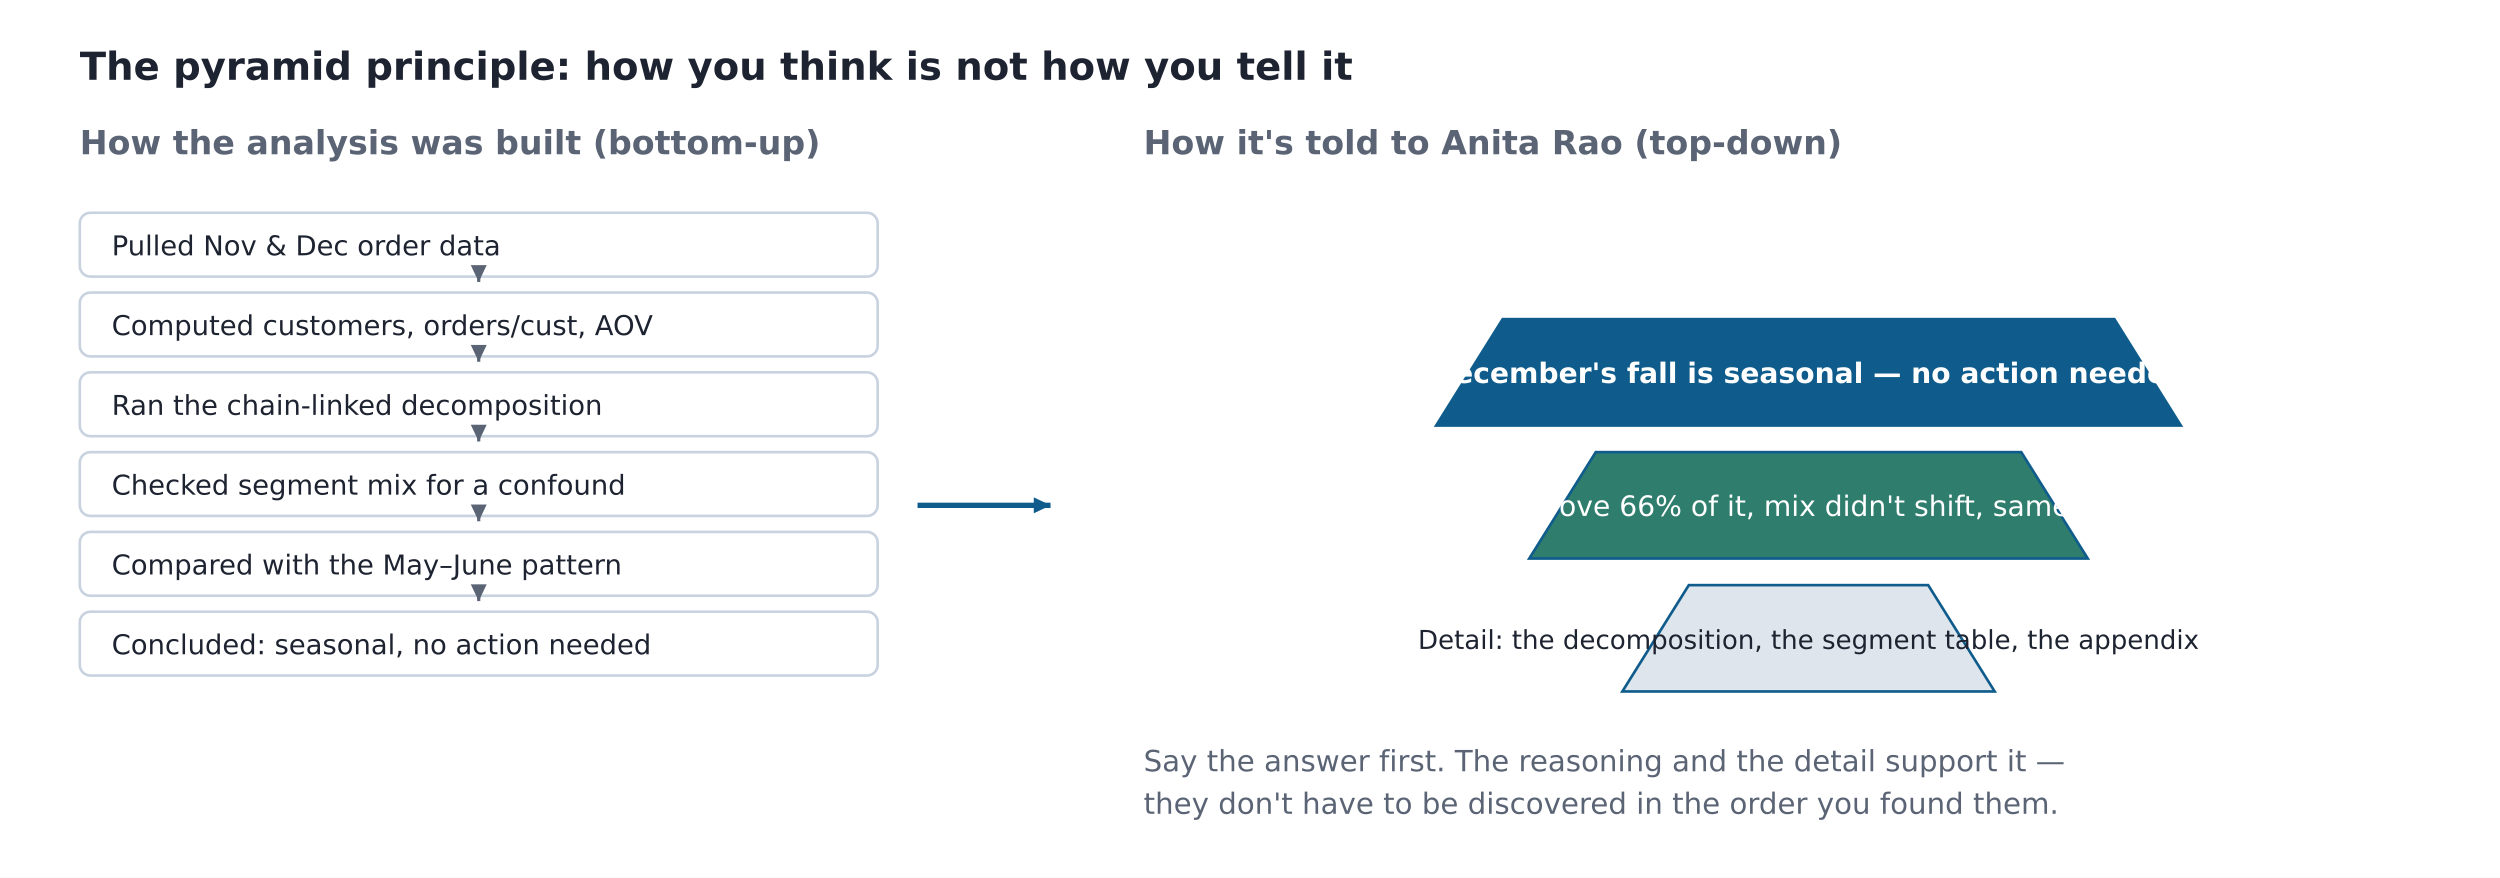
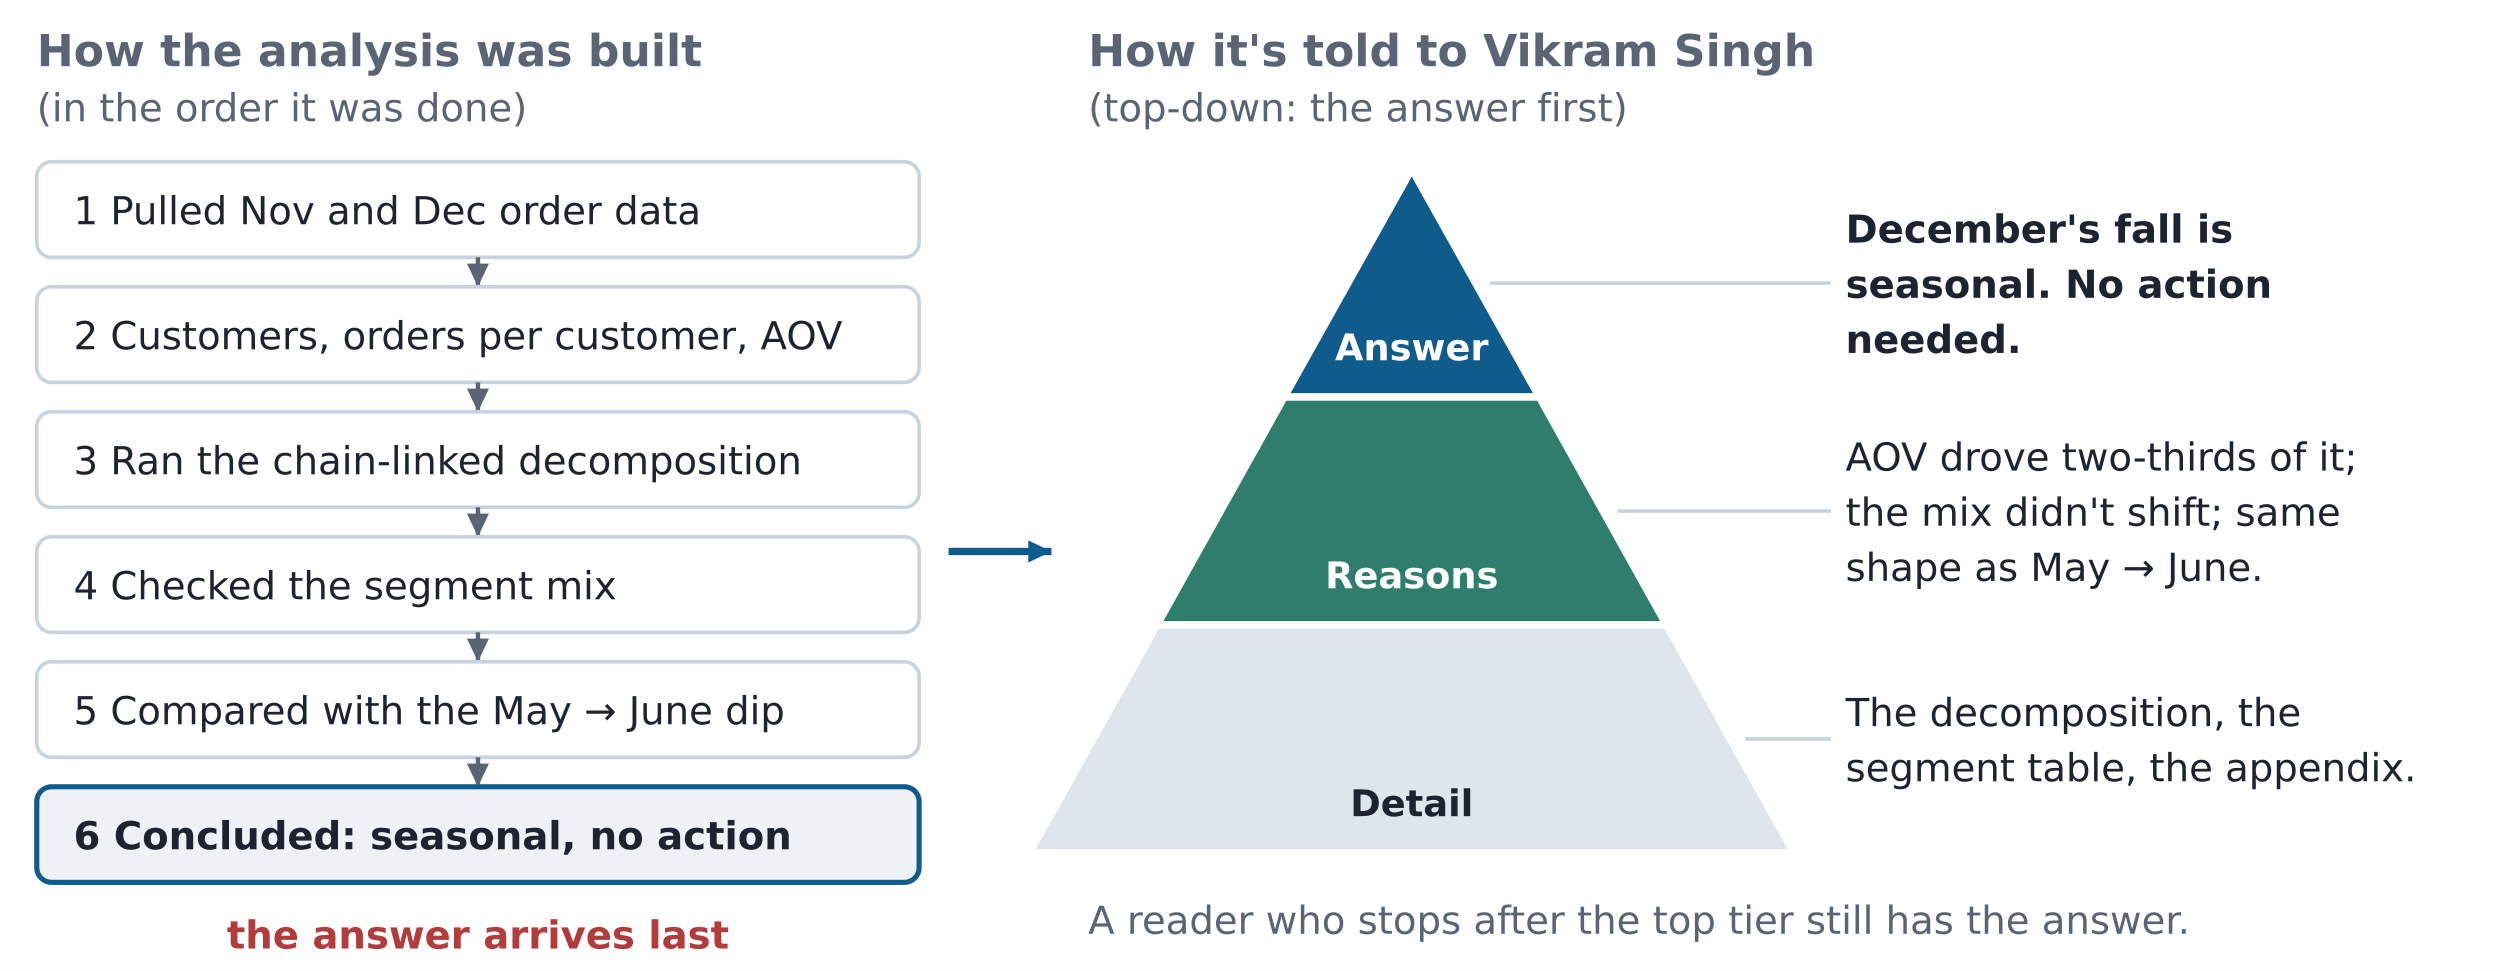
- <svg xmlns="http://www.w3.org/2000/svg" width="940" height="330" viewBox="0 0 940 330" font-family="DejaVu Sans, Arial, sans-serif">
-   <rect width="940" height="330" fill="#ffffff" />
-   <text x="30" y="30" font-size="14.5" fill="#1d2330" font-weight="bold" text-anchor="start" font-family="Poppins, DejaVu Sans, sans-serif">The pyramid principle: how you think is not how you tell it</text>
-   <text x="30" y="58" font-size="12.5" fill="#5b6475" font-weight="bold" text-anchor="start">How the analysis was built (bottom-up)</text>
-   <rect x="30" y="80" width="300" height="24" rx="4" fill="#fff" stroke="#c9d3df" stroke-width="1" />
-   <text x="42" y="96" font-size="10.3" fill="#1d2330" font-weight="normal" text-anchor="start">Pulled Nov &amp; Dec order data</text>
-   <path d="M180,104 L180,106" fill="none" stroke="#5b6475" stroke-width="1.2" stroke-linejoin="round" />
-   <path d="M180,106 L177.0,99.7 L183.0,99.7 Z" fill="#5b6475" />
-   <rect x="30" y="110" width="300" height="24" rx="4" fill="#fff" stroke="#c9d3df" stroke-width="1" />
-   <text x="42" y="126" font-size="10.3" fill="#1d2330" font-weight="normal" text-anchor="start">Computed customers, orders/cust, AOV</text>
-   <path d="M180,134 L180,136" fill="none" stroke="#5b6475" stroke-width="1.2" stroke-linejoin="round" />
-   <path d="M180,136 L177.0,129.7 L183.0,129.7 Z" fill="#5b6475" />
-   <rect x="30" y="140" width="300" height="24" rx="4" fill="#fff" stroke="#c9d3df" stroke-width="1" />
-   <text x="42" y="156" font-size="10.3" fill="#1d2330" font-weight="normal" text-anchor="start">Ran the chain-linked decomposition</text>
-   <path d="M180,164 L180,166" fill="none" stroke="#5b6475" stroke-width="1.2" stroke-linejoin="round" />
-   <path d="M180,166 L177.0,159.7 L183.0,159.7 Z" fill="#5b6475" />
-   <rect x="30" y="170" width="300" height="24" rx="4" fill="#fff" stroke="#c9d3df" stroke-width="1" />
-   <text x="42" y="186" font-size="10.3" fill="#1d2330" font-weight="normal" text-anchor="start">Checked segment mix for a confound</text>
-   <path d="M180,194 L180,196" fill="none" stroke="#5b6475" stroke-width="1.2" stroke-linejoin="round" />
-   <path d="M180,196 L177.0,189.7 L183.0,189.7 Z" fill="#5b6475" />
-   <rect x="30" y="200" width="300" height="24" rx="4" fill="#fff" stroke="#c9d3df" stroke-width="1" />
-   <text x="42" y="216" font-size="10.3" fill="#1d2330" font-weight="normal" text-anchor="start">Compared with the May–June pattern</text>
-   <path d="M180,224 L180,226" fill="none" stroke="#5b6475" stroke-width="1.2" stroke-linejoin="round" />
-   <path d="M180,226 L177.0,219.7 L183.0,219.7 Z" fill="#5b6475" />
-   <rect x="30" y="230" width="300" height="24" rx="4" fill="#fff" stroke="#c9d3df" stroke-width="1" />
-   <text x="42" y="246" font-size="10.3" fill="#1d2330" font-weight="normal" text-anchor="start">Concluded: seasonal, no action needed</text>
-   <path d="M345,190 L395,190" fill="none" stroke="#0f5c8c" stroke-width="2" stroke-linejoin="round" />
-   <path d="M395,190 L388.7,193.0 L388.7,187.0 Z" fill="#0f5c8c" />
-   <text x="430" y="58" font-size="12.5" fill="#5b6475" font-weight="bold" text-anchor="start">How it's told to Anita Rao (top-down)</text>
-   <polygon points="540.0,160 820.0,160 795.0,120 565.0,120" fill="#0f5c8c" stroke="#0f5c8c" stroke-width="1" />
-   <text x="680" y="144" font-size="10.6" fill="#fff" font-weight="bold" text-anchor="middle">December's fall is seasonal — no action needed</text>
-   <polygon points="575.0,210 785.0,210 760.0,170 600.0,170" fill="#2f7d6d" stroke="#0f5c8c" stroke-width="1" />
-   <text x="680" y="194" font-size="10.6" fill="#fff" font-weight="None" text-anchor="middle">Because: AOV drove 66% of it, mix didn't shift, same pattern as June</text>
-   <polygon points="610.0,260 750.0,260 725.0,220 635.0,220" fill="#dfe5ec" stroke="#0f5c8c" stroke-width="1" />
-   <text x="680" y="244" font-size="9.8" fill="#1d2330" font-weight="None" text-anchor="middle">Detail: the decomposition, the segment table, the appendix</text>
-   <text x="430" y="290" font-size="11" fill="#5b6475" font-weight="normal" text-anchor="start">Say the answer first. The reasoning and the detail support it —</text>
-   <text x="430" y="306" font-size="11" fill="#5b6475" font-weight="normal" text-anchor="start">they don't have to be discovered in the order you found them.</text>
+ <svg xmlns="http://www.w3.org/2000/svg" width="680" height="264" viewBox="0 0 680 264" font-family="DejaVu Sans, Arial, sans-serif">
+   <rect width="680" height="264" fill="#ffffff" />
+   <text x="10" y="18" font-size="12" fill="#5b6475" font-weight="bold" text-anchor="start">How the analysis was built</text>
+   <text x="10" y="33" font-size="10.5" fill="#5b6475" font-weight="normal" text-anchor="start">(in the order it was done)</text>
+   <rect x="10" y="44" width="240" height="26" rx="4" fill="#fff" stroke="#c9d3df" stroke-width="1" />
+   <text x="20" y="61" font-size="10.5" fill="#1d2330" font-weight="normal" text-anchor="start">1  Pulled Nov and Dec order data</text>
+   <path d="M130,70 L130,78" fill="none" stroke="#5b6475" stroke-width="1.2" stroke-linejoin="round" />
+   <path d="M130,78 L127.0,71.7 L133.0,71.7 Z" fill="#5b6475" />
+   <rect x="10" y="78" width="240" height="26" rx="4" fill="#fff" stroke="#c9d3df" stroke-width="1" />
+   <text x="20" y="95" font-size="10.5" fill="#1d2330" font-weight="normal" text-anchor="start">2  Customers, orders per customer, AOV</text>
+   <path d="M130,104 L130,112" fill="none" stroke="#5b6475" stroke-width="1.2" stroke-linejoin="round" />
+   <path d="M130,112 L127.0,105.7 L133.0,105.7 Z" fill="#5b6475" />
+   <rect x="10" y="112" width="240" height="26" rx="4" fill="#fff" stroke="#c9d3df" stroke-width="1" />
+   <text x="20" y="129" font-size="10.5" fill="#1d2330" font-weight="normal" text-anchor="start">3  Ran the chain-linked decomposition</text>
+   <path d="M130,138 L130,146" fill="none" stroke="#5b6475" stroke-width="1.2" stroke-linejoin="round" />
+   <path d="M130,146 L127.0,139.7 L133.0,139.7 Z" fill="#5b6475" />
+   <rect x="10" y="146" width="240" height="26" rx="4" fill="#fff" stroke="#c9d3df" stroke-width="1" />
+   <text x="20" y="163" font-size="10.5" fill="#1d2330" font-weight="normal" text-anchor="start">4  Checked the segment mix</text>
+   <path d="M130,172 L130,180" fill="none" stroke="#5b6475" stroke-width="1.2" stroke-linejoin="round" />
+   <path d="M130,180 L127.0,173.7 L133.0,173.7 Z" fill="#5b6475" />
+   <rect x="10" y="180" width="240" height="26" rx="4" fill="#fff" stroke="#c9d3df" stroke-width="1" />
+   <text x="20" y="197" font-size="10.5" fill="#1d2330" font-weight="normal" text-anchor="start">5  Compared with the May → June dip</text>
+   <path d="M130,206 L130,214" fill="none" stroke="#5b6475" stroke-width="1.2" stroke-linejoin="round" />
+   <path d="M130,214 L127.0,207.7 L133.0,207.7 Z" fill="#5b6475" />
+   <rect x="10" y="214" width="240" height="26" rx="4" fill="#eef2f7" stroke="#0f5c8c" stroke-width="1.4" />
+   <text x="20" y="231" font-size="10.5" fill="#1d2330" font-weight="bold" text-anchor="start">6  Concluded: seasonal, no action</text>
+   <text x="130" y="258" font-size="10.5" fill="#b23b3b" font-weight="bold" text-anchor="middle">the answer arrives last</text>
+   <path d="M258,150 L286,150" fill="none" stroke="#0f5c8c" stroke-width="2" stroke-linejoin="round" />
+   <path d="M286,150 L279.7,153.0 L279.7,147.0 Z" fill="#0f5c8c" />
+   <text x="296" y="18" font-size="12" fill="#5b6475" font-weight="bold" text-anchor="start">How it's told to Vikram Singh</text>
+   <text x="296" y="33" font-size="10.5" fill="#5b6475" font-weight="normal" text-anchor="start">(top-down: the answer first)</text>
+   <polygon points="384.0,46 384.0,46 418.7,108 349.3,108" fill="#0f5c8c" stroke="#fff" stroke-width="2" />
+   <text x="384" y="98" font-size="10" fill="#fff" font-weight="bold" text-anchor="middle">Answer</text>
+   <path d="M405.3,77.0 H498" fill="none" stroke="#c9d3df" stroke-width="1" stroke-linejoin="round" />
+   <text x="502" y="66.0" font-size="10.5" fill="#1d2330" font-weight="bold" text-anchor="start">December's fall is</text>
+   <text x="502" y="81.0" font-size="10.5" fill="#1d2330" font-weight="bold" text-anchor="start">seasonal. No action</text>
+   <text x="502" y="96.0" font-size="10.5" fill="#1d2330" font-weight="bold" text-anchor="start">needed.</text>
+   <polygon points="349.3,108 418.7,108 453.3,170 314.7,170" fill="#2f7d6d" stroke="#fff" stroke-width="2" />
+   <text x="384" y="160" font-size="10" fill="#fff" font-weight="bold" text-anchor="middle">Reasons</text>
+   <path d="M440.0,139.0 H498" fill="none" stroke="#c9d3df" stroke-width="1" stroke-linejoin="round" />
+   <text x="502" y="128.0" font-size="10.5" fill="#1d2330" font-weight="normal" text-anchor="start">AOV drove two-thirds of it;</text>
+   <text x="502" y="143.0" font-size="10.5" fill="#1d2330" font-weight="normal" text-anchor="start">the mix didn't shift; same</text>
+   <text x="502" y="158.0" font-size="10.5" fill="#1d2330" font-weight="normal" text-anchor="start">shape as May → June.</text>
+   <polygon points="314.7,170 453.3,170 488.0,232 280.0,232" fill="#dfe5ec" stroke="#fff" stroke-width="2" />
+   <text x="384" y="222" font-size="10" fill="#1d2330" font-weight="bold" text-anchor="middle">Detail</text>
+   <path d="M474.7,201.0 H498" fill="none" stroke="#c9d3df" stroke-width="1" stroke-linejoin="round" />
+   <text x="502" y="197.5" font-size="10.5" fill="#1d2330" font-weight="normal" text-anchor="start">The decomposition, the</text>
+   <text x="502" y="212.5" font-size="10.5" fill="#1d2330" font-weight="normal" text-anchor="start">segment table, the appendix.</text>
+   <text x="296" y="254" font-size="10.5" fill="#5b6475" font-weight="normal" text-anchor="start">A reader who stops after the top tier still has the answer.</text>
</svg>
